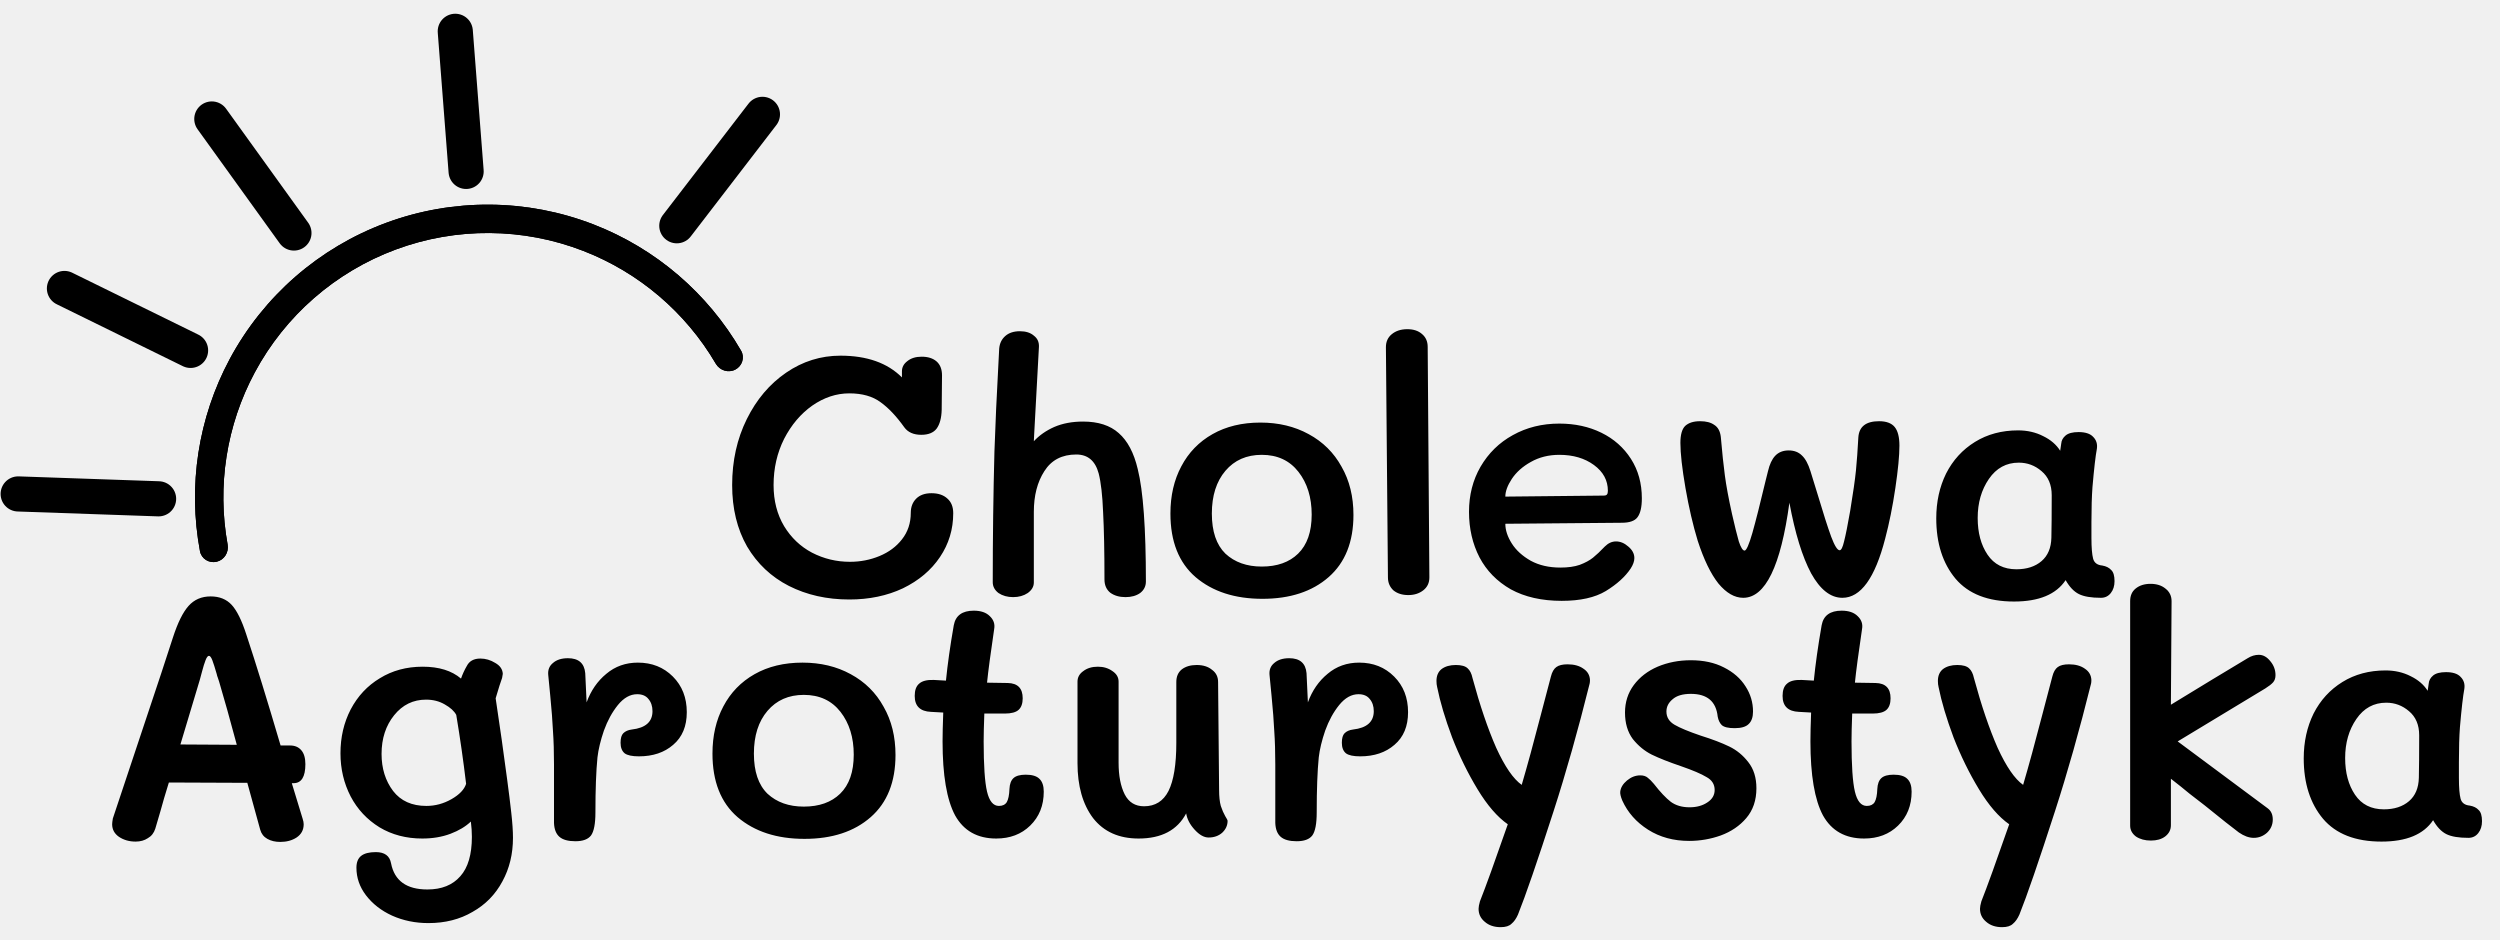
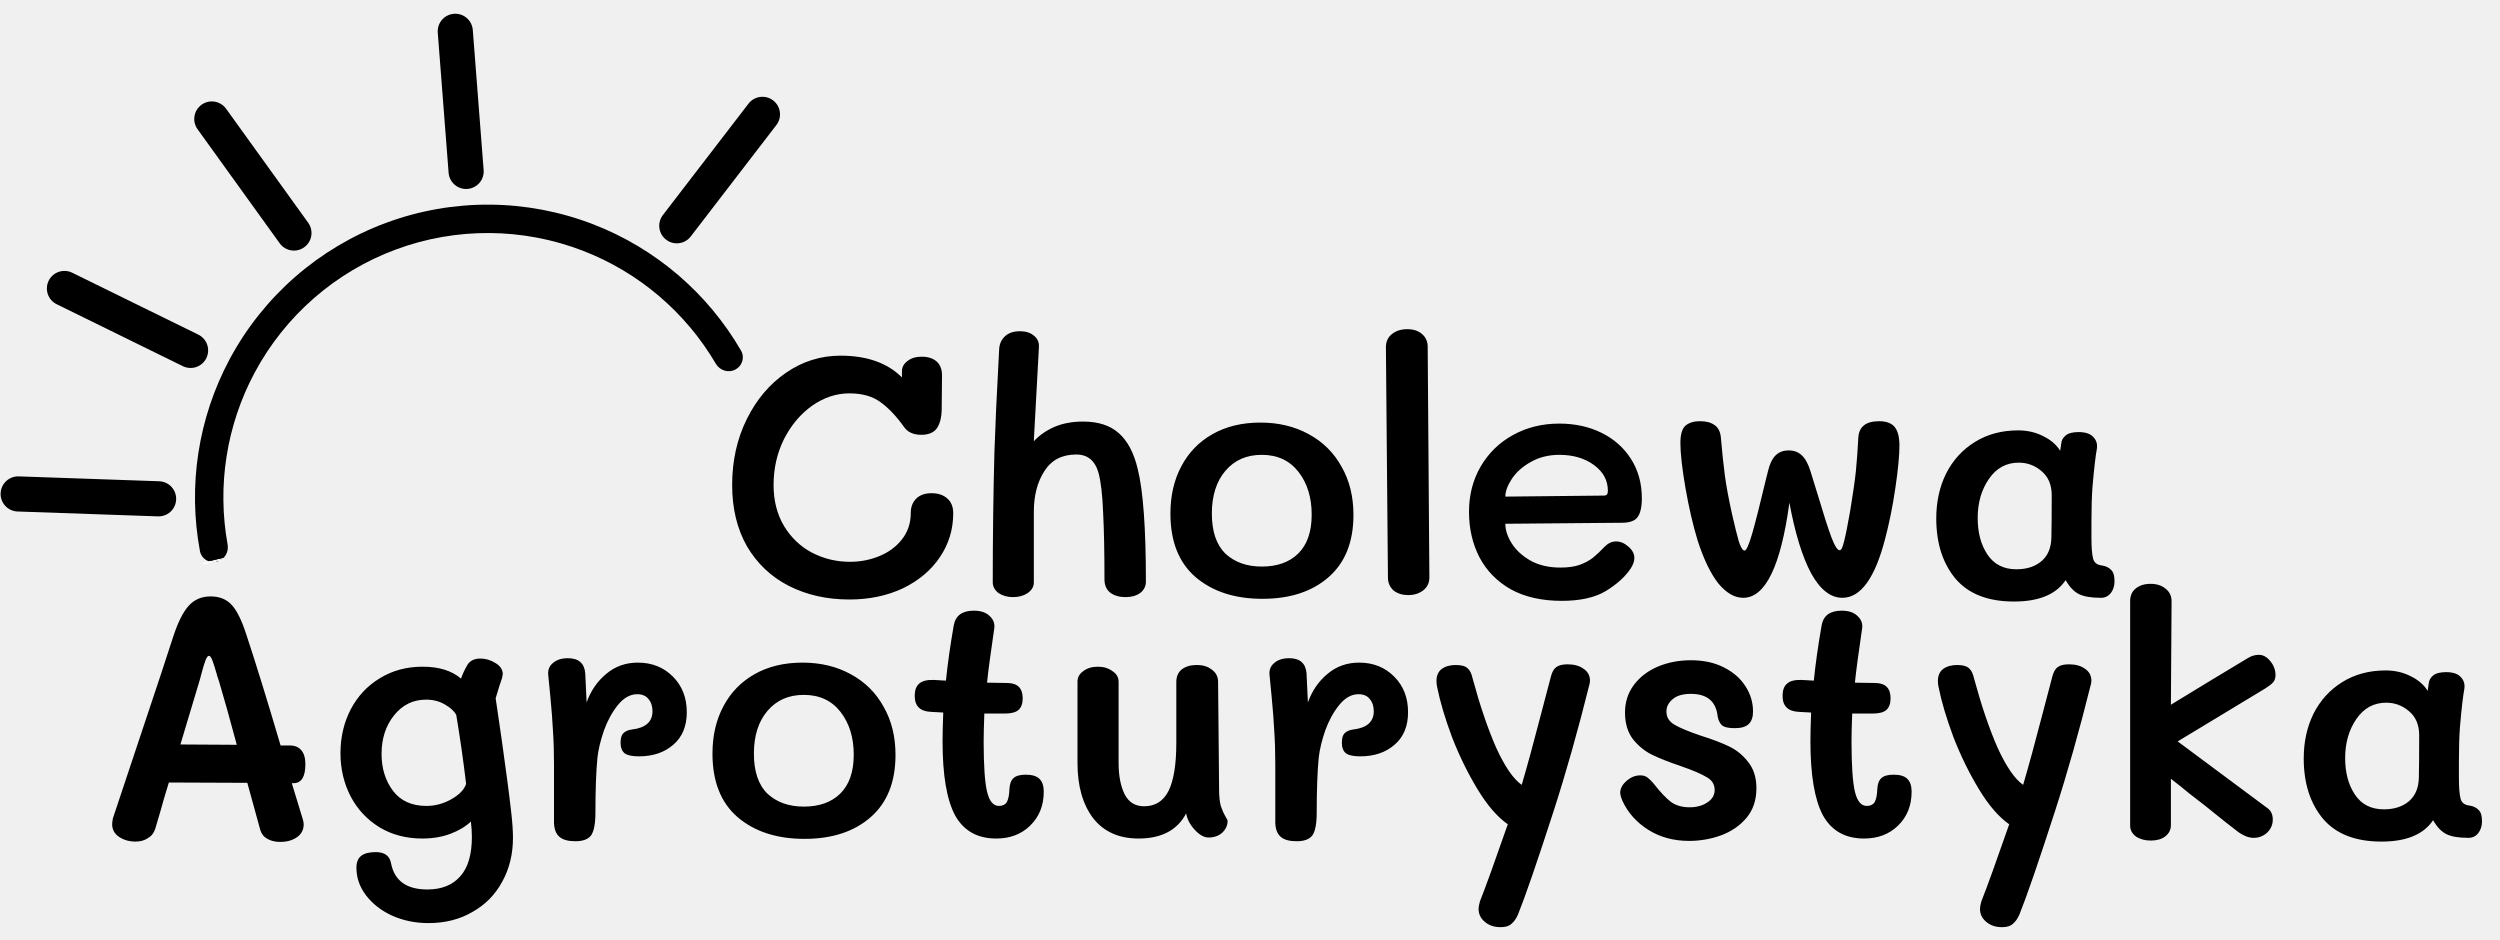
<svg xmlns="http://www.w3.org/2000/svg" width="165" height="62" viewBox="0 0 165 62" fill="none">
  <path d="M61.478 32.552C61.926 32.552 62.278 32.671 62.532 32.91C62.786 33.134 62.913 33.456 62.913 33.874C62.913 34.935 62.621 35.899 62.038 36.765C61.456 37.632 60.641 38.319 59.596 38.827C58.55 39.32 57.369 39.567 56.054 39.567C54.575 39.567 53.245 39.268 52.065 38.67C50.899 38.073 49.98 37.206 49.308 36.07C48.651 34.92 48.322 33.568 48.322 32.014C48.322 30.415 48.643 28.966 49.286 27.666C49.928 26.366 50.795 25.342 51.886 24.595C52.976 23.848 54.172 23.474 55.472 23.474C57.22 23.474 58.572 23.953 59.528 24.909V24.506C59.528 24.237 59.648 24.012 59.887 23.833C60.126 23.639 60.44 23.542 60.828 23.542C61.247 23.542 61.575 23.646 61.814 23.855C62.053 24.065 62.173 24.371 62.173 24.774L62.151 27.061C62.136 27.598 62.023 28.009 61.814 28.293C61.605 28.562 61.269 28.697 60.806 28.697C60.298 28.697 59.924 28.532 59.685 28.204C59.162 27.471 58.639 26.919 58.116 26.545C57.593 26.157 56.906 25.962 56.054 25.962C55.203 25.962 54.388 26.231 53.611 26.769C52.849 27.307 52.229 28.039 51.751 28.966C51.288 29.892 51.056 30.908 51.056 32.014C51.056 33.045 51.288 33.949 51.751 34.726C52.214 35.488 52.827 36.07 53.589 36.474C54.366 36.877 55.203 37.079 56.099 37.079C56.786 37.079 57.436 36.952 58.049 36.698C58.662 36.444 59.155 36.078 59.528 35.6C59.917 35.107 60.111 34.524 60.111 33.852C60.111 33.463 60.23 33.149 60.47 32.91C60.709 32.671 61.045 32.552 61.478 32.552ZM75.091 30.96C75.45 32.395 75.629 34.868 75.629 38.379C75.629 38.693 75.502 38.947 75.248 39.141C74.994 39.32 74.673 39.41 74.285 39.41C73.881 39.41 73.545 39.313 73.276 39.118C73.022 38.909 72.895 38.618 72.895 38.244C72.895 36.407 72.865 34.927 72.805 33.807C72.761 32.686 72.663 31.834 72.514 31.252C72.29 30.415 71.797 29.997 71.035 29.997C70.094 29.997 69.391 30.363 68.928 31.095C68.465 31.812 68.233 32.709 68.233 33.784V38.446C68.233 38.715 68.099 38.947 67.83 39.141C67.561 39.32 67.24 39.41 66.866 39.41C66.493 39.41 66.171 39.32 65.902 39.141C65.648 38.947 65.521 38.708 65.521 38.424C65.521 35.48 65.559 32.604 65.633 29.795C65.693 28.017 65.783 26.044 65.902 23.878L65.947 23.004C65.977 22.66 66.112 22.384 66.351 22.175C66.59 21.965 66.911 21.861 67.314 21.861C67.703 21.861 68.009 21.958 68.233 22.152C68.472 22.331 68.584 22.578 68.57 22.892L68.256 28.652L68.233 29.122C68.592 28.734 69.04 28.42 69.578 28.181C70.131 27.942 70.766 27.823 71.483 27.823C72.484 27.823 73.269 28.077 73.836 28.585C74.419 29.093 74.838 29.884 75.091 30.96ZM83.321 39.522C81.499 39.522 80.027 39.044 78.906 38.088C77.8 37.131 77.248 35.734 77.248 33.896C77.248 32.716 77.487 31.677 77.965 30.781C78.443 29.87 79.13 29.16 80.027 28.652C80.923 28.144 81.977 27.89 83.187 27.89C84.382 27.89 85.443 28.144 86.37 28.652C87.311 29.16 88.035 29.877 88.543 30.803C89.067 31.715 89.328 32.776 89.328 33.986C89.328 35.764 88.783 37.131 87.692 38.088C86.601 39.044 85.144 39.522 83.321 39.522ZM83.276 37.393C84.293 37.393 85.092 37.109 85.675 36.541C86.272 35.958 86.571 35.099 86.571 33.964C86.571 32.828 86.28 31.887 85.697 31.14C85.114 30.393 84.308 30.019 83.276 30.019C82.275 30.019 81.476 30.37 80.878 31.072C80.281 31.775 79.982 32.716 79.982 33.896C79.982 35.077 80.281 35.958 80.878 36.541C81.491 37.109 82.29 37.393 83.276 37.393ZM92.949 39.275C92.546 39.275 92.217 39.171 91.963 38.962C91.724 38.737 91.604 38.454 91.604 38.11L91.47 22.914C91.47 22.556 91.597 22.272 91.851 22.062C92.12 21.838 92.463 21.726 92.882 21.726C93.285 21.726 93.606 21.831 93.846 22.04C94.1 22.249 94.227 22.533 94.227 22.892L94.339 38.11C94.339 38.469 94.204 38.752 93.935 38.962C93.666 39.171 93.338 39.275 92.949 39.275ZM103.072 39.656C101.757 39.656 100.637 39.402 99.71 38.894C98.799 38.371 98.112 37.669 97.648 36.788C97.185 35.891 96.954 34.89 96.954 33.784C96.954 32.679 97.207 31.685 97.716 30.803C98.239 29.907 98.948 29.212 99.845 28.719C100.756 28.211 101.78 27.957 102.915 27.957C103.946 27.957 104.873 28.159 105.694 28.562C106.516 28.966 107.166 29.541 107.644 30.288C108.122 31.035 108.362 31.902 108.362 32.888C108.362 33.471 108.264 33.889 108.07 34.143C107.891 34.382 107.547 34.502 107.039 34.502L99.352 34.569C99.352 34.987 99.494 35.42 99.778 35.869C100.061 36.317 100.48 36.698 101.033 37.012C101.585 37.311 102.235 37.46 102.982 37.46C103.49 37.46 103.916 37.4 104.26 37.281C104.619 37.146 104.91 36.989 105.134 36.81C105.358 36.631 105.62 36.384 105.919 36.07C106.143 35.846 106.389 35.734 106.658 35.734C106.942 35.734 107.211 35.846 107.465 36.07C107.734 36.294 107.868 36.549 107.868 36.832C107.868 37.042 107.786 37.273 107.622 37.527C107.263 38.065 106.718 38.558 105.986 39.007C105.269 39.44 104.297 39.656 103.072 39.656ZM105.829 32.709C105.948 32.709 106.023 32.686 106.053 32.641C106.098 32.596 106.12 32.514 106.12 32.395C106.12 31.707 105.814 31.14 105.201 30.691C104.589 30.243 103.827 30.019 102.915 30.019C102.213 30.019 101.585 30.176 101.033 30.49C100.495 30.788 100.076 31.162 99.778 31.61C99.494 32.044 99.352 32.432 99.352 32.776L105.829 32.709ZM115.052 39.455C114.484 39.455 113.939 39.141 113.416 38.513C112.908 37.871 112.452 36.93 112.049 35.689C111.735 34.658 111.466 33.5 111.242 32.215C111.018 30.916 110.906 29.922 110.906 29.235C110.906 28.697 111.01 28.323 111.219 28.114C111.444 27.905 111.772 27.8 112.206 27.8C112.609 27.8 112.923 27.882 113.147 28.047C113.386 28.196 113.528 28.458 113.573 28.831C113.662 29.862 113.752 30.714 113.842 31.386C113.931 32.059 114.088 32.903 114.312 33.919C114.492 34.711 114.641 35.316 114.761 35.734C114.895 36.138 115.022 36.339 115.142 36.339C115.261 36.339 115.433 35.951 115.657 35.174C115.881 34.382 116.173 33.231 116.531 31.722L116.688 31.095C116.793 30.647 116.95 30.31 117.159 30.086C117.383 29.847 117.682 29.728 118.055 29.728C118.414 29.728 118.705 29.84 118.929 30.064C119.154 30.273 119.34 30.617 119.49 31.095L119.96 32.619C120.334 33.874 120.633 34.808 120.857 35.42C121.081 36.018 121.268 36.317 121.417 36.317C121.522 36.317 121.619 36.123 121.709 35.734C121.813 35.331 121.948 34.658 122.112 33.717C122.306 32.537 122.433 31.648 122.493 31.05C122.553 30.437 122.605 29.713 122.65 28.876C122.695 28.159 123.15 27.8 124.017 27.8C124.495 27.8 124.839 27.927 125.048 28.181C125.257 28.435 125.362 28.846 125.362 29.414C125.362 30.071 125.272 31.005 125.093 32.215C124.914 33.426 124.689 34.539 124.42 35.555C123.748 38.155 122.807 39.455 121.597 39.455C120.82 39.455 120.132 38.917 119.535 37.841C118.952 36.75 118.474 35.196 118.1 33.179C117.532 37.363 116.516 39.455 115.052 39.455ZM138.752 37.325C139.006 37.37 139.201 37.468 139.335 37.617C139.485 37.751 139.559 37.998 139.559 38.356C139.559 38.67 139.477 38.932 139.313 39.141C139.148 39.35 138.932 39.455 138.663 39.455C138.02 39.455 137.535 39.373 137.206 39.208C136.877 39.044 136.586 38.737 136.332 38.289C135.704 39.231 134.569 39.701 132.925 39.701C131.207 39.701 129.922 39.201 129.07 38.2C128.219 37.184 127.793 35.854 127.793 34.21C127.793 33.119 128.009 32.133 128.443 31.252C128.891 30.37 129.526 29.675 130.348 29.167C131.17 28.659 132.118 28.405 133.194 28.405C133.807 28.405 134.36 28.532 134.853 28.786C135.346 29.025 135.719 29.347 135.973 29.75L136.041 29.279C136.056 29.07 136.153 28.891 136.332 28.741C136.511 28.592 136.795 28.517 137.184 28.517C137.632 28.517 137.953 28.622 138.147 28.831C138.357 29.04 138.439 29.302 138.394 29.616C138.304 30.094 138.207 30.938 138.103 32.148C138.058 32.746 138.035 33.515 138.035 34.457V35.51C138.035 36.138 138.073 36.593 138.147 36.877C138.222 37.146 138.424 37.296 138.752 37.325ZM135.391 35.488C135.406 34.845 135.413 33.911 135.413 32.686C135.413 31.999 135.189 31.468 134.741 31.095C134.307 30.721 133.807 30.535 133.239 30.535C132.417 30.535 131.76 30.893 131.267 31.61C130.774 32.328 130.527 33.187 130.527 34.188C130.527 35.159 130.744 35.966 131.177 36.608C131.61 37.251 132.245 37.572 133.082 37.572C133.769 37.572 134.322 37.393 134.741 37.034C135.159 36.676 135.376 36.16 135.391 35.488Z" fill="black" />
  <path d="M19.976 54.043C20.021 54.178 20.043 54.297 20.043 54.402C20.043 54.775 19.886 55.066 19.573 55.276C19.274 55.47 18.915 55.567 18.497 55.567C18.168 55.567 17.884 55.5 17.645 55.365C17.406 55.231 17.249 55.029 17.174 54.76L16.323 51.667L11.145 51.645C11.041 52.004 10.936 52.347 10.832 52.676C10.742 52.99 10.66 53.281 10.585 53.55L10.249 54.693C10.159 54.977 9.995 55.186 9.756 55.321C9.532 55.47 9.263 55.545 8.949 55.545C8.53 55.545 8.164 55.44 7.851 55.231C7.552 55.022 7.402 54.745 7.402 54.402C7.402 54.327 7.417 54.2 7.447 54.021C7.447 54.021 8.508 50.838 10.63 44.473L11.414 42.075C11.728 41.103 12.072 40.409 12.445 39.99C12.819 39.572 13.304 39.363 13.902 39.363C14.485 39.363 14.948 39.55 15.292 39.923C15.635 40.297 15.957 40.947 16.255 41.873C16.898 43.815 17.652 46.258 18.519 49.202H19.147C19.46 49.202 19.707 49.306 19.886 49.516C20.066 49.725 20.155 50.031 20.155 50.435C20.155 51.271 19.894 51.69 19.371 51.69H19.259L19.976 54.043ZM15.628 49.157C15.18 47.484 14.791 46.094 14.462 44.988C14.432 44.884 14.403 44.794 14.373 44.719C14.343 44.645 14.32 44.57 14.306 44.495C14.186 44.077 14.089 43.771 14.014 43.576C13.939 43.382 13.865 43.285 13.79 43.285C13.715 43.285 13.641 43.382 13.566 43.576C13.491 43.771 13.416 44.01 13.342 44.294C13.267 44.592 13.215 44.787 13.185 44.876L11.907 49.135L15.628 49.157ZM33.475 51.466C33.58 52.242 33.669 52.967 33.744 53.64C33.819 54.297 33.856 54.85 33.856 55.298C33.856 56.359 33.625 57.315 33.161 58.167C32.698 59.034 32.041 59.706 31.189 60.184C30.352 60.677 29.381 60.924 28.276 60.924C27.409 60.924 26.61 60.759 25.877 60.431C25.16 60.102 24.585 59.654 24.152 59.086C23.733 58.533 23.524 57.928 23.524 57.27C23.524 56.912 23.629 56.65 23.838 56.486C24.047 56.322 24.368 56.239 24.802 56.239C25.384 56.239 25.721 56.486 25.81 56.979C26.034 58.13 26.834 58.705 28.208 58.705C29.15 58.705 29.874 58.413 30.382 57.831C30.89 57.263 31.144 56.396 31.144 55.231C31.144 54.917 31.122 54.581 31.077 54.222C30.733 54.551 30.285 54.82 29.732 55.029C29.18 55.238 28.559 55.343 27.872 55.343C26.811 55.343 25.87 55.096 25.048 54.603C24.226 54.095 23.591 53.416 23.143 52.564C22.695 51.697 22.471 50.748 22.471 49.717C22.471 48.657 22.695 47.693 23.143 46.826C23.606 45.945 24.249 45.257 25.07 44.764C25.892 44.256 26.834 44.002 27.895 44.002C28.97 44.002 29.815 44.264 30.427 44.787C30.532 44.488 30.659 44.211 30.808 43.957C30.973 43.629 31.271 43.464 31.705 43.464C32.048 43.464 32.377 43.561 32.691 43.756C33.005 43.935 33.169 44.174 33.184 44.473C33.184 44.503 33.169 44.592 33.139 44.742C33.049 44.981 32.907 45.429 32.713 46.087C32.997 47.969 33.251 49.762 33.475 51.466ZM28.141 53.191C28.724 53.191 29.277 53.042 29.8 52.743C30.323 52.444 30.644 52.108 30.763 51.734C30.584 50.225 30.367 48.709 30.113 47.185C29.979 46.931 29.725 46.699 29.351 46.49C28.993 46.281 28.582 46.176 28.119 46.176C27.267 46.176 26.565 46.52 26.012 47.207C25.459 47.895 25.183 48.746 25.183 49.762C25.183 50.718 25.437 51.533 25.945 52.205C26.453 52.863 27.185 53.191 28.141 53.191ZM42.1 43.733C43.026 43.733 43.796 44.039 44.409 44.652C45.021 45.265 45.328 46.049 45.328 47.005C45.328 47.932 45.029 48.649 44.431 49.157C43.848 49.665 43.094 49.919 42.167 49.919C41.719 49.919 41.405 49.852 41.226 49.717C41.047 49.568 40.957 49.336 40.957 49.023C40.957 48.724 41.017 48.515 41.136 48.395C41.271 48.261 41.458 48.178 41.697 48.148C42.608 48.044 43.064 47.641 43.064 46.938C43.064 46.609 42.974 46.341 42.795 46.131C42.63 45.922 42.384 45.818 42.055 45.818C41.592 45.818 41.166 46.057 40.778 46.535C40.404 46.998 40.098 47.558 39.859 48.216C39.635 48.873 39.493 49.463 39.433 49.986C39.343 50.898 39.298 52.108 39.298 53.617C39.298 54.364 39.201 54.872 39.007 55.141C38.813 55.395 38.469 55.522 37.976 55.522C37.498 55.522 37.147 55.425 36.923 55.231C36.699 55.037 36.579 54.73 36.564 54.312V50.457C36.564 49.635 36.542 48.903 36.497 48.261C36.467 47.618 36.407 46.841 36.318 45.93L36.183 44.54C36.153 44.211 36.258 43.95 36.497 43.756C36.736 43.546 37.065 43.442 37.483 43.442C38.185 43.442 38.566 43.771 38.626 44.428C38.656 44.951 38.686 45.593 38.716 46.355C39 45.578 39.433 44.951 40.016 44.473C40.599 43.98 41.293 43.733 42.1 43.733ZM53.097 55.365C51.274 55.365 49.802 54.887 48.681 53.931C47.576 52.975 47.023 51.578 47.023 49.74C47.023 48.559 47.262 47.521 47.74 46.624C48.218 45.713 48.906 45.003 49.802 44.495C50.699 43.987 51.752 43.733 52.962 43.733C54.158 43.733 55.219 43.987 56.145 44.495C57.086 45.003 57.811 45.721 58.319 46.647C58.842 47.558 59.103 48.619 59.103 49.829C59.103 51.608 58.558 52.975 57.467 53.931C56.377 54.887 54.92 55.365 53.097 55.365ZM53.052 53.236C54.068 53.236 54.867 52.952 55.45 52.385C56.048 51.802 56.347 50.943 56.347 49.807C56.347 48.672 56.055 47.73 55.473 46.983C54.89 46.236 54.083 45.862 53.052 45.862C52.051 45.862 51.252 46.214 50.654 46.916C50.056 47.618 49.757 48.559 49.757 49.74C49.757 50.92 50.056 51.802 50.654 52.385C51.267 52.952 52.066 53.236 53.052 53.236ZM67.7 51.129C68.118 51.129 68.417 51.219 68.597 51.398C68.791 51.578 68.888 51.861 68.888 52.25C68.888 53.161 68.589 53.908 67.991 54.491C67.409 55.059 66.662 55.343 65.75 55.343C64.51 55.343 63.606 54.835 63.038 53.819C62.485 52.788 62.209 51.159 62.209 48.933C62.209 48.47 62.224 47.835 62.254 47.028L61.447 46.983C60.73 46.953 60.371 46.602 60.371 45.93C60.371 45.556 60.468 45.287 60.663 45.123C60.857 44.944 61.178 44.861 61.626 44.876L62.433 44.921C62.538 43.86 62.709 42.642 62.949 41.268C63.068 40.625 63.509 40.304 64.271 40.304C64.734 40.304 65.085 40.424 65.324 40.663C65.578 40.902 65.675 41.186 65.616 41.514C65.377 43.128 65.22 44.309 65.145 45.056L66.512 45.078C67.17 45.093 67.498 45.429 67.498 46.087C67.498 46.43 67.409 46.684 67.229 46.849C67.05 47.013 66.744 47.095 66.311 47.095H64.966C64.936 47.872 64.921 48.485 64.921 48.933C64.921 50.517 64.996 51.623 65.145 52.25C65.294 52.878 65.556 53.191 65.929 53.191C66.168 53.191 66.34 53.109 66.445 52.945C66.549 52.766 66.609 52.474 66.624 52.071C66.639 51.742 66.729 51.503 66.893 51.353C67.058 51.204 67.326 51.129 67.7 51.129ZM80.461 52.138C80.461 52.571 80.498 52.922 80.573 53.191C80.663 53.46 80.76 53.684 80.864 53.864C80.969 54.028 81.021 54.133 81.021 54.178C81.021 54.476 80.902 54.738 80.663 54.962C80.424 55.171 80.125 55.276 79.766 55.276C79.467 55.276 79.161 55.104 78.847 54.76C78.533 54.417 78.347 54.058 78.287 53.684C77.704 54.79 76.658 55.343 75.149 55.343C73.849 55.343 72.848 54.895 72.146 53.998C71.459 53.087 71.115 51.877 71.115 50.367V44.988C71.115 44.704 71.242 44.473 71.496 44.294C71.75 44.099 72.071 44.002 72.46 44.002C72.833 44.002 73.154 44.099 73.423 44.294C73.692 44.473 73.827 44.704 73.827 44.988V50.345C73.827 51.197 73.961 51.891 74.23 52.429C74.499 52.952 74.925 53.214 75.508 53.214C76.24 53.214 76.778 52.878 77.121 52.205C77.465 51.518 77.637 50.457 77.637 49.023V45.011C77.637 44.652 77.756 44.376 77.996 44.181C78.249 43.987 78.578 43.89 78.982 43.89C79.4 43.89 79.736 43.995 79.99 44.204C80.259 44.398 80.394 44.667 80.394 45.011L80.461 52.138ZM89.705 43.733C90.631 43.733 91.401 44.039 92.013 44.652C92.626 45.265 92.932 46.049 92.932 47.005C92.932 47.932 92.634 48.649 92.036 49.157C91.453 49.665 90.699 49.919 89.772 49.919C89.324 49.919 89.01 49.852 88.831 49.717C88.652 49.568 88.562 49.336 88.562 49.023C88.562 48.724 88.622 48.515 88.741 48.395C88.876 48.261 89.062 48.178 89.302 48.148C90.213 48.044 90.669 47.641 90.669 46.938C90.669 46.609 90.579 46.341 90.4 46.131C90.236 45.922 89.989 45.818 89.66 45.818C89.197 45.818 88.771 46.057 88.383 46.535C88.009 46.998 87.703 47.558 87.464 48.216C87.24 48.873 87.098 49.463 87.038 49.986C86.948 50.898 86.903 52.108 86.903 53.617C86.903 54.364 86.806 54.872 86.612 55.141C86.418 55.395 86.074 55.522 85.581 55.522C85.103 55.522 84.752 55.425 84.528 55.231C84.304 55.037 84.184 54.73 84.169 54.312V50.457C84.169 49.635 84.147 48.903 84.102 48.261C84.072 47.618 84.012 46.841 83.923 45.93L83.788 44.54C83.758 44.211 83.863 43.95 84.102 43.756C84.341 43.546 84.67 43.442 85.088 43.442C85.79 43.442 86.171 43.771 86.231 44.428C86.261 44.951 86.291 45.593 86.321 46.355C86.605 45.578 87.038 44.951 87.621 44.473C88.203 43.98 88.898 43.733 89.705 43.733ZM99.043 61.193C98.61 61.193 98.259 61.073 97.99 60.834C97.721 60.61 97.586 60.326 97.586 59.982C97.586 59.863 97.616 59.699 97.676 59.489C98.05 58.548 98.662 56.852 99.514 54.402C98.827 53.923 98.162 53.154 97.519 52.093C96.877 51.032 96.316 49.889 95.838 48.664C95.375 47.424 95.046 46.318 94.852 45.347C94.822 45.227 94.807 45.093 94.807 44.944C94.807 44.6 94.919 44.338 95.143 44.159C95.382 43.98 95.696 43.89 96.085 43.89C96.458 43.89 96.72 43.965 96.869 44.114C97.019 44.249 97.123 44.458 97.183 44.742C97.676 46.565 98.199 48.104 98.752 49.359C99.32 50.599 99.88 51.413 100.433 51.802C100.806 50.532 101.225 49 101.688 47.207L102.36 44.652C102.435 44.353 102.555 44.144 102.719 44.025C102.883 43.905 103.13 43.845 103.459 43.845C103.892 43.845 104.243 43.942 104.512 44.137C104.781 44.316 104.923 44.562 104.938 44.876C104.938 44.981 104.93 45.063 104.915 45.123C104.153 48.186 103.361 50.987 102.54 53.528C101.464 56.859 100.679 59.138 100.186 60.363C100.067 60.632 99.925 60.834 99.76 60.968C99.611 61.118 99.372 61.193 99.043 61.193ZM111.486 55.5C110.455 55.5 109.551 55.253 108.774 54.76C107.997 54.267 107.429 53.625 107.07 52.833C106.966 52.579 106.921 52.385 106.936 52.25C106.966 51.981 107.115 51.734 107.384 51.51C107.653 51.286 107.945 51.174 108.258 51.174C108.467 51.174 108.632 51.227 108.751 51.331C108.871 51.421 109.005 51.555 109.155 51.734C109.573 52.272 109.947 52.668 110.275 52.922C110.604 53.161 111.015 53.281 111.508 53.281C111.971 53.281 112.36 53.176 112.674 52.967C113.002 52.758 113.167 52.482 113.167 52.138C113.167 51.764 112.987 51.48 112.629 51.286C112.285 51.077 111.725 50.838 110.948 50.569C110.156 50.3 109.513 50.046 109.02 49.807C108.542 49.568 108.124 49.224 107.765 48.776C107.422 48.313 107.25 47.73 107.25 47.028C107.25 46.341 107.444 45.735 107.832 45.212C108.221 44.69 108.744 44.286 109.401 44.002C110.074 43.718 110.806 43.576 111.598 43.576C112.435 43.576 113.159 43.733 113.772 44.047C114.399 44.361 114.878 44.779 115.206 45.302C115.535 45.81 115.699 46.363 115.699 46.961C115.699 47.334 115.602 47.611 115.408 47.79C115.229 47.969 114.922 48.059 114.489 48.059C114.071 48.059 113.787 47.992 113.637 47.857C113.503 47.723 113.413 47.536 113.368 47.297C113.264 46.296 112.674 45.795 111.598 45.795C111.06 45.795 110.656 45.915 110.388 46.154C110.119 46.378 109.984 46.647 109.984 46.961C109.984 47.334 110.163 47.626 110.522 47.835C110.881 48.044 111.456 48.283 112.248 48.552C113.01 48.791 113.637 49.03 114.13 49.269C114.623 49.508 115.042 49.852 115.386 50.3C115.744 50.748 115.923 51.324 115.923 52.026C115.923 52.818 115.699 53.475 115.251 53.998C114.818 54.506 114.257 54.887 113.57 55.141C112.898 55.38 112.203 55.5 111.486 55.5ZM124.979 51.129C125.398 51.129 125.696 51.219 125.876 51.398C126.07 51.578 126.167 51.861 126.167 52.25C126.167 53.161 125.868 53.908 125.271 54.491C124.688 55.059 123.941 55.343 123.029 55.343C121.789 55.343 120.885 54.835 120.317 53.819C119.765 52.788 119.488 51.159 119.488 48.933C119.488 48.47 119.503 47.835 119.533 47.028L118.726 46.983C118.009 46.953 117.65 46.602 117.65 45.93C117.65 45.556 117.747 45.287 117.942 45.123C118.136 44.944 118.457 44.861 118.905 44.876L119.712 44.921C119.817 43.86 119.989 42.642 120.228 41.268C120.347 40.625 120.788 40.304 121.55 40.304C122.013 40.304 122.364 40.424 122.603 40.663C122.857 40.902 122.955 41.186 122.895 41.514C122.656 43.128 122.499 44.309 122.424 45.056L123.791 45.078C124.449 45.093 124.777 45.429 124.777 46.087C124.777 46.43 124.688 46.684 124.509 46.849C124.329 47.013 124.023 47.095 123.59 47.095H122.245C122.215 47.872 122.2 48.485 122.2 48.933C122.2 50.517 122.275 51.623 122.424 52.25C122.574 52.878 122.835 53.191 123.209 53.191C123.448 53.191 123.619 53.109 123.724 52.945C123.829 52.766 123.888 52.474 123.903 52.071C123.918 51.742 124.008 51.503 124.172 51.353C124.337 51.204 124.606 51.129 124.979 51.129ZM132.137 61.193C131.704 61.193 131.352 61.073 131.083 60.834C130.815 60.61 130.68 60.326 130.68 59.982C130.68 59.863 130.71 59.699 130.77 59.489C131.143 58.548 131.756 56.852 132.608 54.402C131.92 53.923 131.255 53.154 130.613 52.093C129.97 51.032 129.41 49.889 128.932 48.664C128.469 47.424 128.14 46.318 127.946 45.347C127.916 45.227 127.901 45.093 127.901 44.944C127.901 44.6 128.013 44.338 128.237 44.159C128.476 43.98 128.79 43.89 129.178 43.89C129.552 43.89 129.813 43.965 129.963 44.114C130.112 44.249 130.217 44.458 130.277 44.742C130.77 46.565 131.293 48.104 131.845 49.359C132.413 50.599 132.974 51.413 133.526 51.802C133.9 50.532 134.318 49 134.782 47.207L135.454 44.652C135.529 44.353 135.648 44.144 135.813 44.025C135.977 43.905 136.223 43.845 136.552 43.845C136.985 43.845 137.337 43.942 137.606 44.137C137.874 44.316 138.016 44.562 138.031 44.876C138.031 44.981 138.024 45.063 138.009 45.123C137.247 48.186 136.455 50.987 135.633 53.528C134.557 56.859 133.773 59.138 133.28 60.363C133.16 60.632 133.018 60.834 132.854 60.968C132.705 61.118 132.466 61.193 132.137 61.193ZM141.957 55.477C141.569 55.477 141.24 55.388 140.971 55.209C140.717 55.014 140.59 54.775 140.59 54.491V39.676C140.59 39.318 140.709 39.041 140.949 38.847C141.203 38.638 141.531 38.533 141.935 38.533C142.338 38.533 142.667 38.638 142.921 38.847C143.19 39.056 143.324 39.333 143.324 39.676L143.279 46.512C145.207 45.332 146.895 44.309 148.345 43.442C148.584 43.292 148.83 43.218 149.084 43.218C149.368 43.218 149.622 43.36 149.846 43.644C150.07 43.913 150.183 44.219 150.183 44.562C150.183 44.757 150.13 44.914 150.026 45.033C149.921 45.153 149.749 45.287 149.51 45.437L143.728 48.933L149.667 53.348C149.891 53.513 150.003 53.759 150.003 54.088C150.003 54.431 149.876 54.723 149.622 54.962C149.368 55.186 149.077 55.298 148.748 55.298C148.434 55.298 148.106 55.179 147.762 54.94C147.359 54.641 146.604 54.043 145.498 53.147C145.214 52.922 144.886 52.668 144.512 52.385C144.154 52.086 143.743 51.757 143.279 51.398V54.469C143.279 54.768 143.152 55.014 142.898 55.209C142.659 55.388 142.346 55.477 141.957 55.477ZM163.006 53.169C163.26 53.214 163.454 53.311 163.588 53.46C163.738 53.595 163.812 53.841 163.812 54.2C163.812 54.514 163.73 54.775 163.566 54.984C163.401 55.194 163.185 55.298 162.916 55.298C162.273 55.298 161.788 55.216 161.459 55.052C161.13 54.887 160.839 54.581 160.585 54.133C159.957 55.074 158.822 55.545 157.178 55.545C155.46 55.545 154.175 55.044 153.323 54.043C152.472 53.027 152.046 51.697 152.046 50.054C152.046 48.963 152.262 47.977 152.696 47.095C153.144 46.214 153.779 45.519 154.601 45.011C155.423 44.503 156.371 44.249 157.447 44.249C158.06 44.249 158.613 44.376 159.106 44.63C159.599 44.869 159.972 45.19 160.226 45.593L160.294 45.123C160.309 44.914 160.406 44.734 160.585 44.585C160.764 44.435 161.048 44.361 161.437 44.361C161.885 44.361 162.206 44.465 162.4 44.675C162.61 44.884 162.692 45.145 162.647 45.459C162.557 45.937 162.46 46.781 162.356 47.992C162.311 48.589 162.288 49.359 162.288 50.3V51.353C162.288 51.981 162.326 52.437 162.4 52.721C162.475 52.99 162.677 53.139 163.006 53.169ZM159.644 51.331C159.659 50.689 159.666 49.755 159.666 48.529C159.666 47.842 159.442 47.312 158.994 46.938C158.56 46.565 158.06 46.378 157.492 46.378C156.67 46.378 156.013 46.736 155.52 47.454C155.027 48.171 154.78 49.03 154.78 50.031C154.78 51.002 154.997 51.809 155.43 52.452C155.863 53.094 156.498 53.416 157.335 53.416C158.022 53.416 158.575 53.236 158.994 52.878C159.412 52.519 159.629 52.004 159.644 51.331Z" fill="black" />
  <mask id="path-3-inside-1" fill="white">
-     <path d="M14.303 37.074C13.8 37.194 13.292 36.883 13.197 36.374C12.392 32.062 13.077 27.593 15.155 23.709C17.382 19.549 21.054 16.348 25.478 14.709C29.902 13.07 34.774 13.107 39.173 14.812C43.28 16.404 46.711 19.348 48.91 23.144C49.169 23.591 48.987 24.158 48.527 24.395V24.395C48.067 24.633 47.504 24.451 47.242 24.004C45.255 20.614 42.176 17.986 38.496 16.559C34.523 15.019 30.124 14.986 26.129 16.466C22.134 17.946 18.818 20.837 16.808 24.593C14.945 28.074 14.321 32.074 15.023 35.94C15.115 36.45 14.806 36.954 14.303 37.074V37.074Z" />
+     <path d="M14.303 37.074C13.8 37.194 13.292 36.883 13.197 36.374C12.392 32.062 13.077 27.593 15.155 23.709C17.382 19.549 21.054 16.348 25.478 14.709C29.902 13.07 34.774 13.107 39.173 14.812C43.28 16.404 46.711 19.348 48.91 23.144C49.169 23.591 48.987 24.158 48.527 24.395C48.067 24.633 47.504 24.451 47.242 24.004C45.255 20.614 42.176 17.986 38.496 16.559C34.523 15.019 30.124 14.986 26.129 16.466C22.134 17.946 18.818 20.837 16.808 24.593C14.945 28.074 14.321 32.074 15.023 35.94C15.115 36.45 14.806 36.954 14.303 37.074Z" />
  </mask>
-   <path d="M14.303 37.074C13.8 37.194 13.292 36.883 13.197 36.374C12.392 32.062 13.077 27.593 15.155 23.709C17.382 19.549 21.054 16.348 25.478 14.709C29.902 13.07 34.774 13.107 39.173 14.812C43.28 16.404 46.711 19.348 48.91 23.144C49.169 23.591 48.987 24.158 48.527 24.395V24.395C48.067 24.633 47.504 24.451 47.242 24.004C45.255 20.614 42.176 17.986 38.496 16.559C34.523 15.019 30.124 14.986 26.129 16.466C22.134 17.946 18.818 20.837 16.808 24.593C14.945 28.074 14.321 32.074 15.023 35.94C15.115 36.45 14.806 36.954 14.303 37.074V37.074Z" fill="white" stroke="black" stroke-width="4.637" mask="url(#path-3-inside-1)" />
+   <path d="M14.303 37.074C13.8 37.194 13.292 36.883 13.197 36.374C12.392 32.062 13.077 27.593 15.155 23.709C17.382 19.549 21.054 16.348 25.478 14.709C29.902 13.07 34.774 13.107 39.173 14.812C43.28 16.404 46.711 19.348 48.91 23.144C49.169 23.591 48.987 24.158 48.527 24.395C48.067 24.633 47.504 24.451 47.242 24.004C45.255 20.614 42.176 17.986 38.496 16.559C34.523 15.019 30.124 14.986 26.129 16.466C22.134 17.946 18.818 20.837 16.808 24.593C14.945 28.074 14.321 32.074 15.023 35.94C15.115 36.45 14.806 36.954 14.303 37.074Z" fill="white" stroke="black" stroke-width="4.637" mask="url(#path-3-inside-1)" />
  <mask id="path-4-inside-2" fill="white">
-     <path d="M14.303 37.074C13.8 37.194 13.292 36.883 13.197 36.374C12.392 32.062 13.077 27.593 15.155 23.709C17.382 19.549 21.054 16.348 25.478 14.709C29.902 13.07 34.774 13.107 39.173 14.812C43.28 16.404 46.711 19.348 48.91 23.144C49.169 23.591 48.987 24.158 48.527 24.395V24.395C48.067 24.633 47.504 24.451 47.242 24.004C45.255 20.614 42.176 17.986 38.496 16.559C34.523 15.019 30.124 14.986 26.129 16.466C22.134 17.946 18.818 20.837 16.808 24.593C14.945 28.074 14.321 32.074 15.023 35.94C15.115 36.45 14.806 36.954 14.303 37.074V37.074Z" />
+     <path d="M13.468 37.272C13.426 37.282 13.383 37.256 13.373 37.214V37.214C13.363 37.171 13.39 37.129 13.432 37.119L14.791 36.808C14.831 36.799 14.87 36.824 14.879 36.863V36.863C14.888 36.902 14.864 36.941 14.825 36.95L13.468 37.272Z" />
  </mask>
-   <path d="M14.303 37.074C13.8 37.194 13.292 36.883 13.197 36.374C12.392 32.062 13.077 27.593 15.155 23.709C17.382 19.549 21.054 16.348 25.478 14.709C29.902 13.07 34.774 13.107 39.173 14.812C43.28 16.404 46.711 19.348 48.91 23.144C49.169 23.591 48.987 24.158 48.527 24.395V24.395C48.067 24.633 47.504 24.451 47.242 24.004C45.255 20.614 42.176 17.986 38.496 16.559C34.523 15.019 30.124 14.986 26.129 16.466C22.134 17.946 18.818 20.837 16.808 24.593C14.945 28.074 14.321 32.074 15.023 35.94C15.115 36.45 14.806 36.954 14.303 37.074V37.074Z" fill="white" stroke="black" stroke-width="4.637" mask="url(#path-4-inside-2)" />
+   <path d="M13.468 37.272C13.426 37.282 13.383 37.256 13.373 37.214V37.214C13.363 37.171 13.39 37.129 13.432 37.119L14.791 36.808C14.831 36.799 14.87 36.824 14.879 36.863V36.863C14.888 36.902 14.864 36.941 14.825 36.95L13.468 37.272Z" fill="white" stroke="black" stroke-width="4.637" mask="url(#path-4-inside-2)" />
  <line x1="1.199" y1="32.6" x2="10.467" y2="32.922" stroke="black" stroke-width="2.319" stroke-linecap="round" />
  <line x1="50.321" y1="7.547" x2="44.669" y2="14.9" stroke="black" stroke-width="2.319" stroke-linecap="round" />
  <line x1="30.048" y1="2.066" x2="30.764" y2="11.313" stroke="black" stroke-width="2.319" stroke-linecap="round" />
  <line x1="13.98" y1="7.853" x2="19.4" y2="15.379" stroke="black" stroke-width="2.319" stroke-linecap="round" />
  <line x1="4.253" y1="19.039" x2="12.578" y2="23.126" stroke="black" stroke-width="2.319" stroke-linecap="round" />
</svg>
